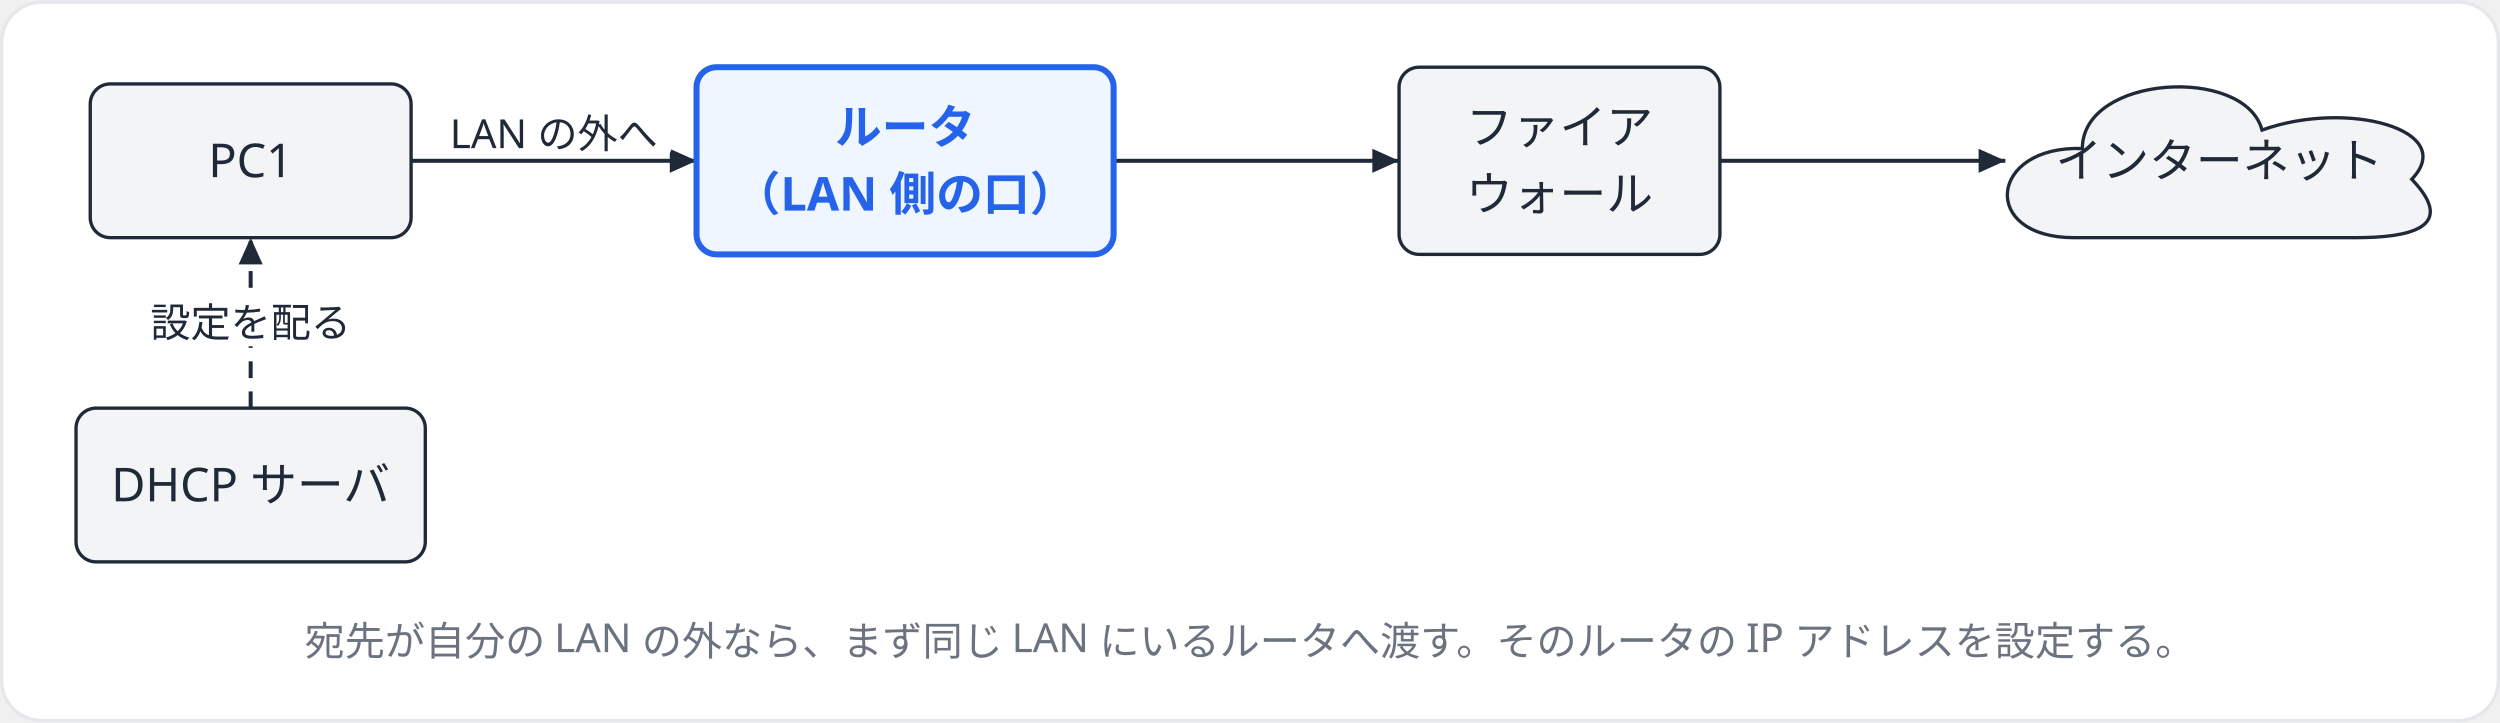
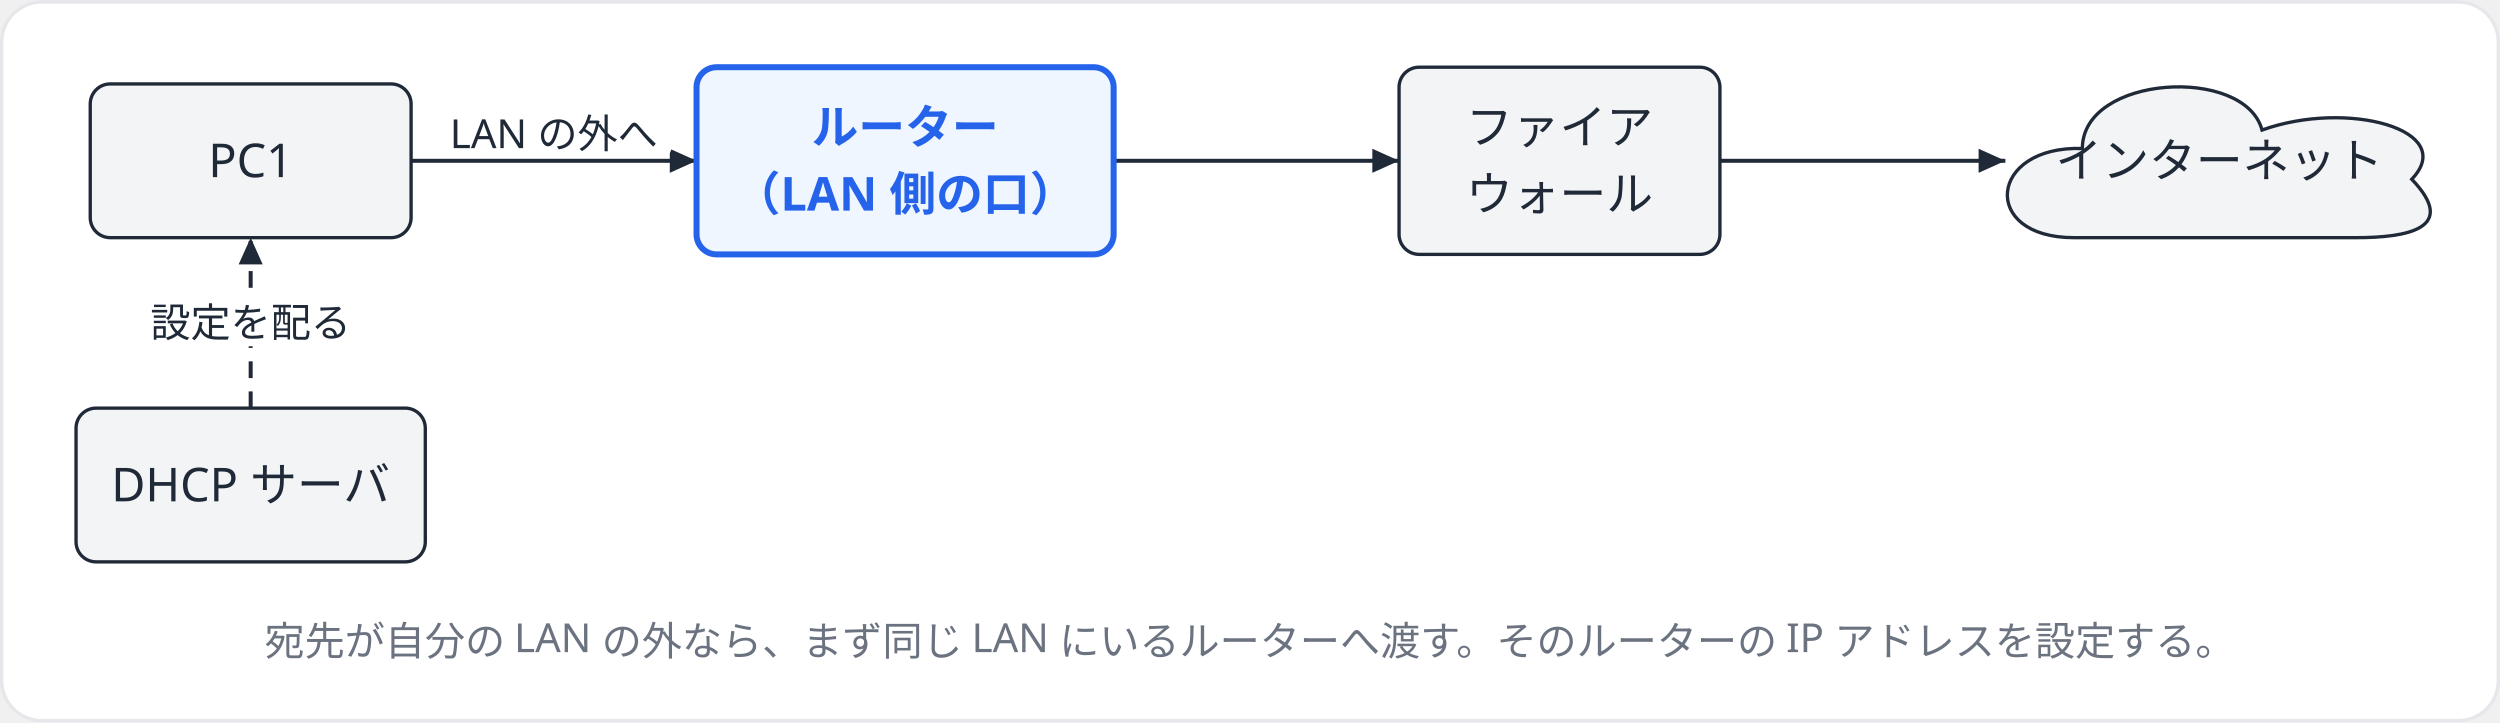
<svg xmlns="http://www.w3.org/2000/svg" width="640" height="185" viewBox="0 0 748 216" role="img">
  <rect x="0.5" y="0.5" width="747" height="215" rx="12" fill="#ffffff" stroke="#e5e7eb" stroke-width="1" />
  <g transform="translate(20 20)">
    <polyline points="103,28 188.4,28" fill="none" stroke="#1f2937" stroke-width="1.2" stroke-linejoin="round" />
    <polygon points="188.4,28 180.4,31.6 180.4,24.4" fill="#1f2937" />
    <polyline points="313.2,28 398.6,28" fill="none" stroke="#1f2937" stroke-width="1.2" stroke-linejoin="round" />
    <polygon points="398.6,28 390.6,31.6 390.6,24.4" fill="#1f2937" />
    <polyline points="494.6,28 580,28" fill="none" stroke="#1f2937" stroke-width="1.2" stroke-linejoin="round" />
    <polygon points="580,28 572,31.6 572,24.4" fill="#1f2937" />
    <polyline points="55,102 55,51" fill="none" stroke="#1f2937" stroke-width="1.2" stroke-dasharray="5 4" stroke-linejoin="round" />
    <polygon points="55,51 58.6,59 51.4,59" fill="#1f2937" />
    <rect x="7" y="5" width="96" height="46" rx="6" fill="#f3f4f6" stroke="#1f2937" stroke-width="1" />
    <text x="55" y="32.9" font-family="Hiragino Sans, Hiragino Kaku Gothic ProN, Noto Sans JP, Yu Gothic, Meiryo, sans-serif" font-size="14" fill="#1f2937" text-anchor="middle">PC1</text>
    <rect x="188.4" y="0" width="124.8" height="56" rx="6" fill="#eff6ff" stroke="#2563eb" stroke-width="1.8" />
-     <text x="250.8" y="22.9" font-family="Hiragino Sans, Hiragino Kaku Gothic ProN, Noto Sans JP, Yu Gothic, Meiryo, sans-serif" font-size="14" fill="#2563eb" text-anchor="middle" font-weight="600">ルータ</text>
+     <text x="250.8" y="22.9" font-family="Hiragino Sans, Hiragino Kaku Gothic ProN, Noto Sans JP, Yu Gothic, Meiryo, sans-serif" font-size="14" fill="#2563eb" text-anchor="middle" font-weight="600">ルーター</text>
    <text x="250.8" y="42.9" font-family="Hiragino Sans, Hiragino Kaku Gothic ProN, Noto Sans JP, Yu Gothic, Meiryo, sans-serif" font-size="14" fill="#2563eb" text-anchor="middle" font-weight="600">（LAN 側の口）</text>
    <rect x="398.6" y="0" width="96" height="56" rx="6" fill="#f3f4f6" stroke="#1f2937" stroke-width="1" />
    <text x="446.6" y="22.9" font-family="Hiragino Sans, Hiragino Kaku Gothic ProN, Noto Sans JP, Yu Gothic, Meiryo, sans-serif" font-size="14" fill="#1f2937" text-anchor="middle">ファイア</text>
    <text x="446.6" y="42.9" font-family="Hiragino Sans, Hiragino Kaku Gothic ProN, Noto Sans JP, Yu Gothic, Meiryo, sans-serif" font-size="14" fill="#1f2937" text-anchor="middle">ウォール</text>
    <path d="M 600.48 51 C 572.32 51 574.88 23.4 603.04 24.32 C 603.04 2.24 651.68 -0.52 656.8 18.8 C 682.4 9.6 715.68 18.8 701.6 33.52 C 715.68 48.24 700.32 51 684.96 51 Z" fill="#f3f4f6" stroke="#1f2937" stroke-width="1" />
    <text x="644" y="32.9" font-family="Hiragino Sans, Hiragino Kaku Gothic ProN, Noto Sans JP, Yu Gothic, Meiryo, sans-serif" font-size="14" fill="#1f2937" text-anchor="middle">インターネット</text>
    <rect x="2.75" y="102" width="104.5" height="46" rx="6" fill="#f3f4f6" stroke="#1f2937" stroke-width="1" />
    <text x="55" y="129.9" font-family="Hiragino Sans, Hiragino Kaku Gothic ProN, Noto Sans JP, Yu Gothic, Meiryo, sans-serif" font-size="14" fill="#1f2937" text-anchor="middle">DHCP サーバ</text>
    <rect x="110.5" y="11" width="70.4" height="16" rx="3" fill="#ffffff" />
    <text x="145.7" y="24.2" font-family="Hiragino Sans, Hiragino Kaku Gothic ProN, Noto Sans JP, Yu Gothic, Meiryo, sans-serif" font-size="12" fill="#1f2937" text-anchor="middle">LAN の外へ</text>
    <rect x="21" y="67.5" width="68" height="16" rx="3" fill="#ffffff" />
    <text x="55" y="80.7" font-family="Hiragino Sans, Hiragino Kaku Gothic ProN, Noto Sans JP, Yu Gothic, Meiryo, sans-serif" font-size="12" fill="#1f2937" text-anchor="middle">設定を配る</text>
  </g>
-   <text x="374" y="196" font-family="Hiragino Sans, Hiragino Kaku Gothic ProN, Noto Sans JP, Yu Gothic, Meiryo, sans-serif" font-size="12" fill="#6b7280" text-anchor="middle">宛先が自分の LAN の外なら、まず同じ LAN にいるルータへ渡す。そのルータの IP アドレスを設定する。</text>
+   <text x="374" y="196" font-family="Hiragino Sans, Hiragino Kaku Gothic ProN, Noto Sans JP, Yu Gothic, Meiryo, sans-serif" font-size="12" fill="#6b7280" text-anchor="middle">宛先が自分の LAN の外なら、まず同じ LAN にいるルーターへ渡す。そのルーターの IP アドレスを設定する。</text>
</svg>
